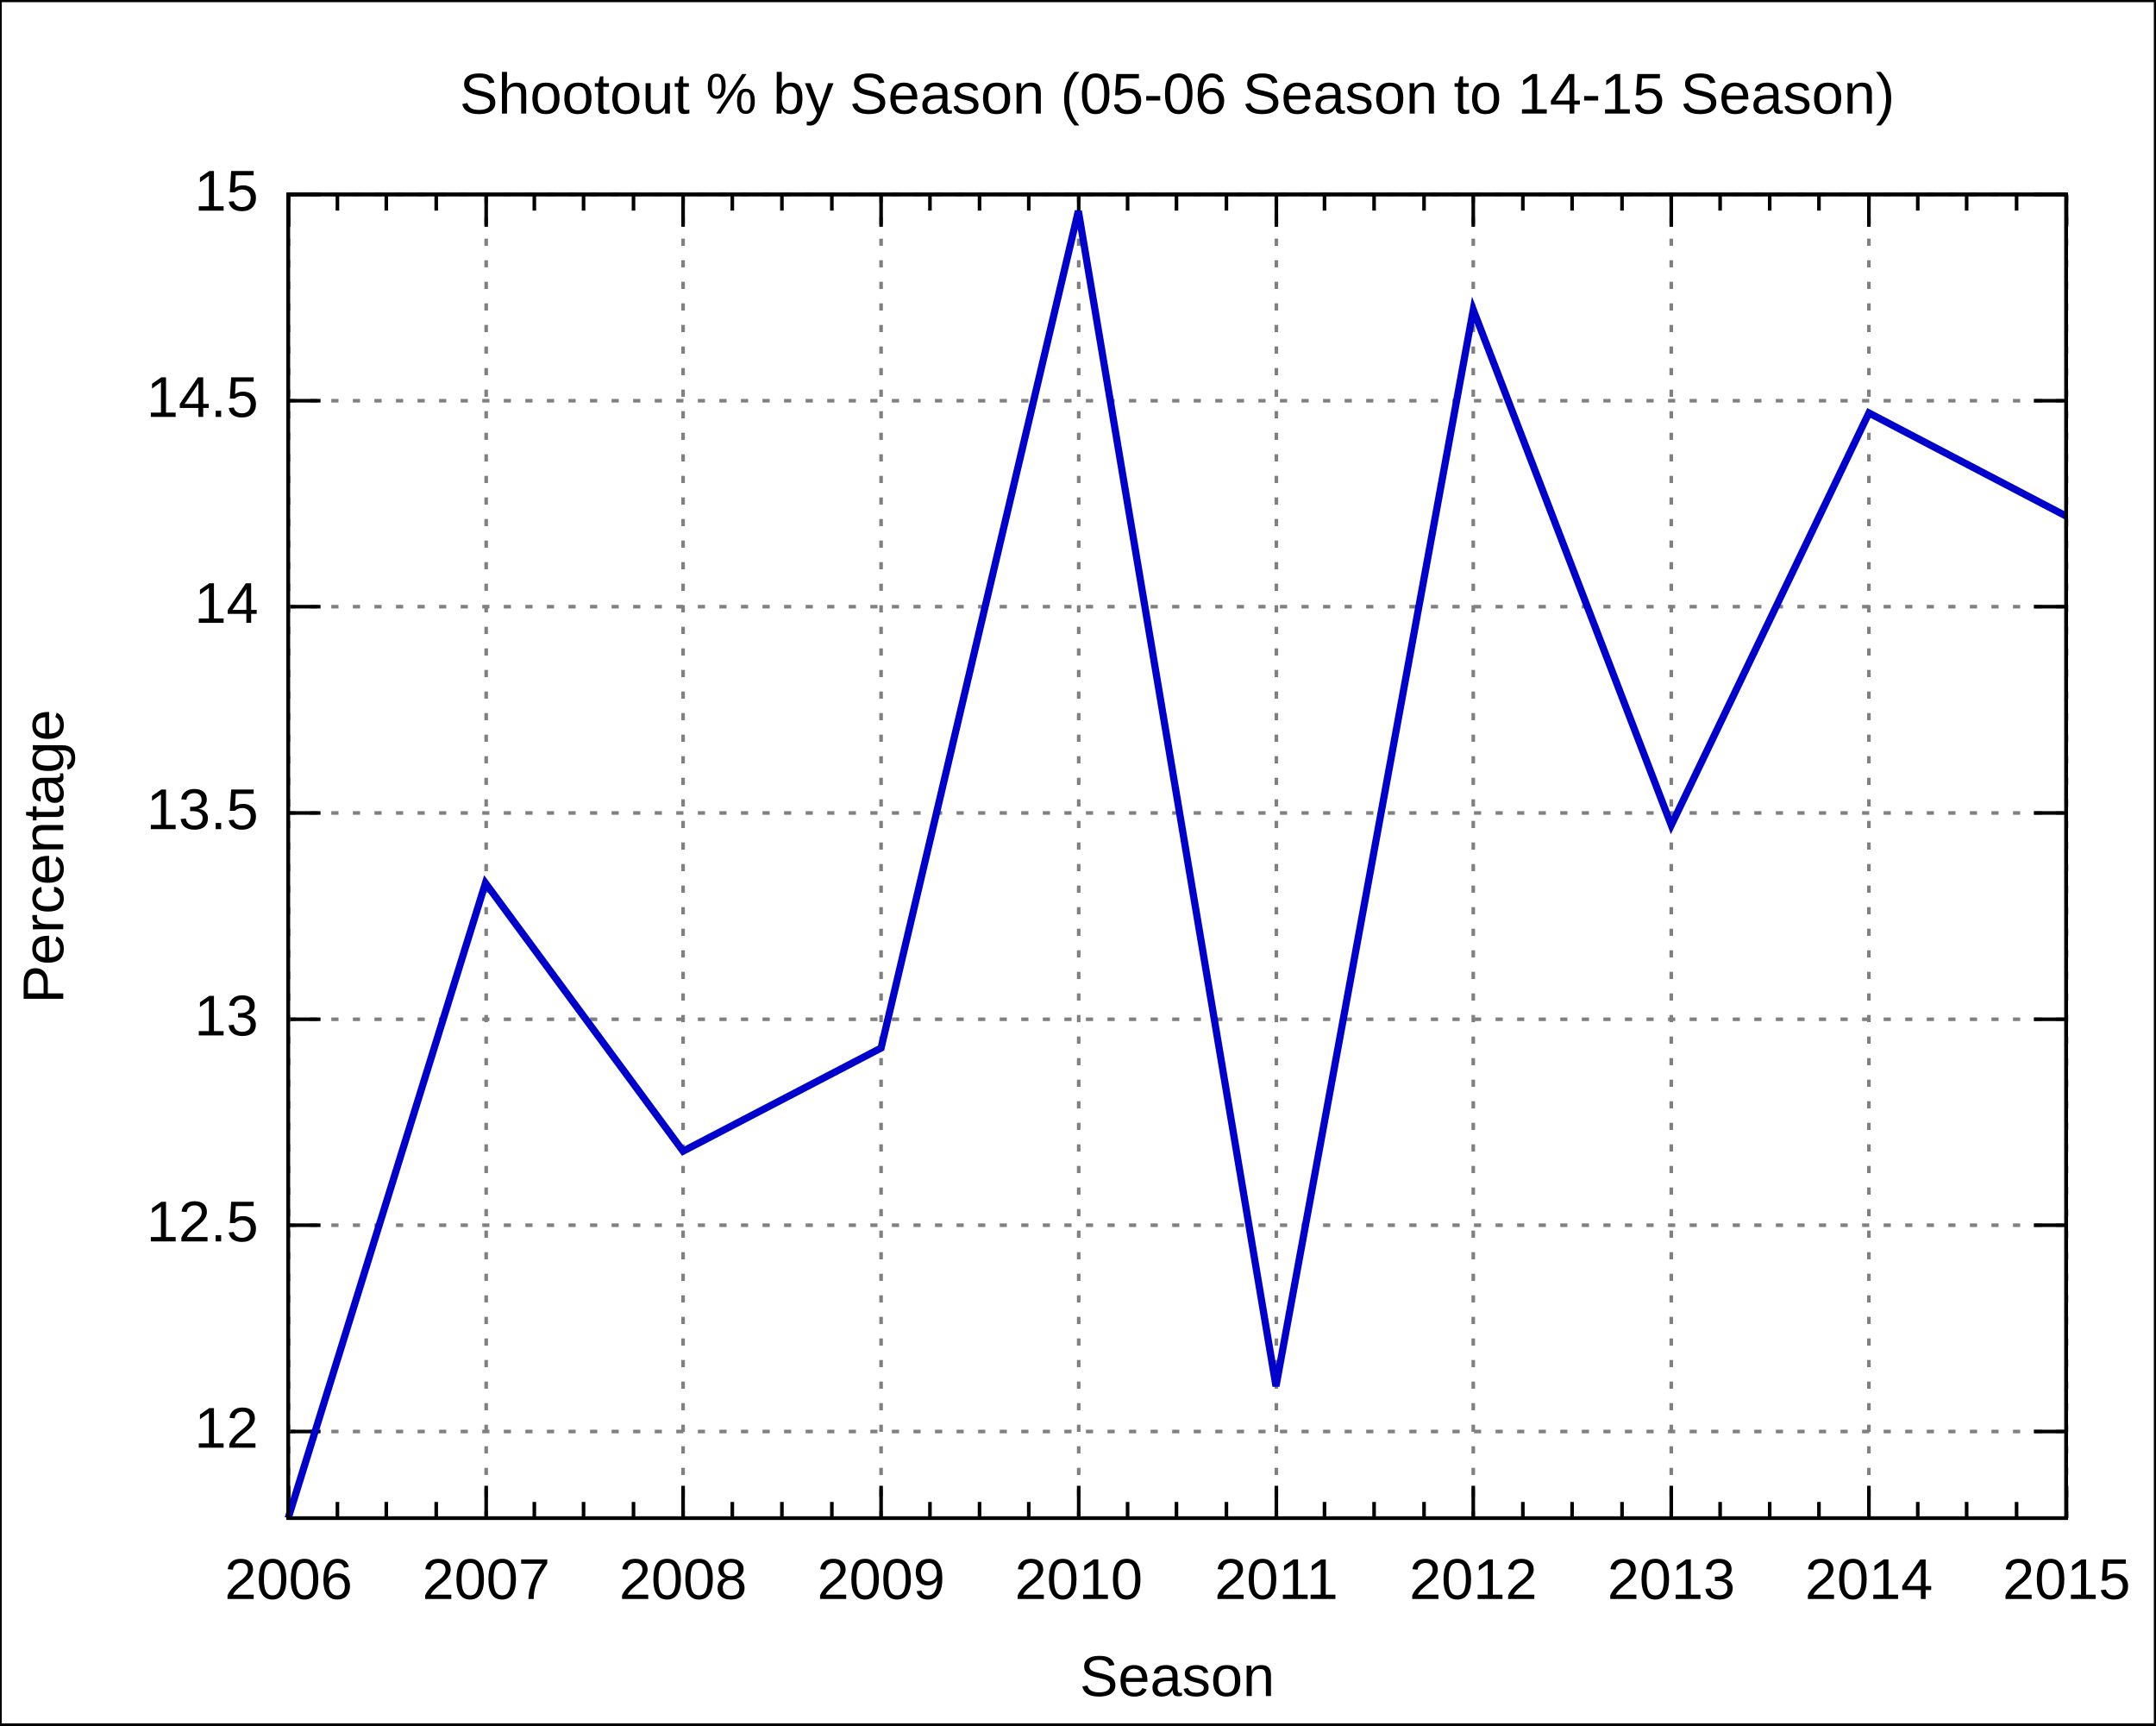
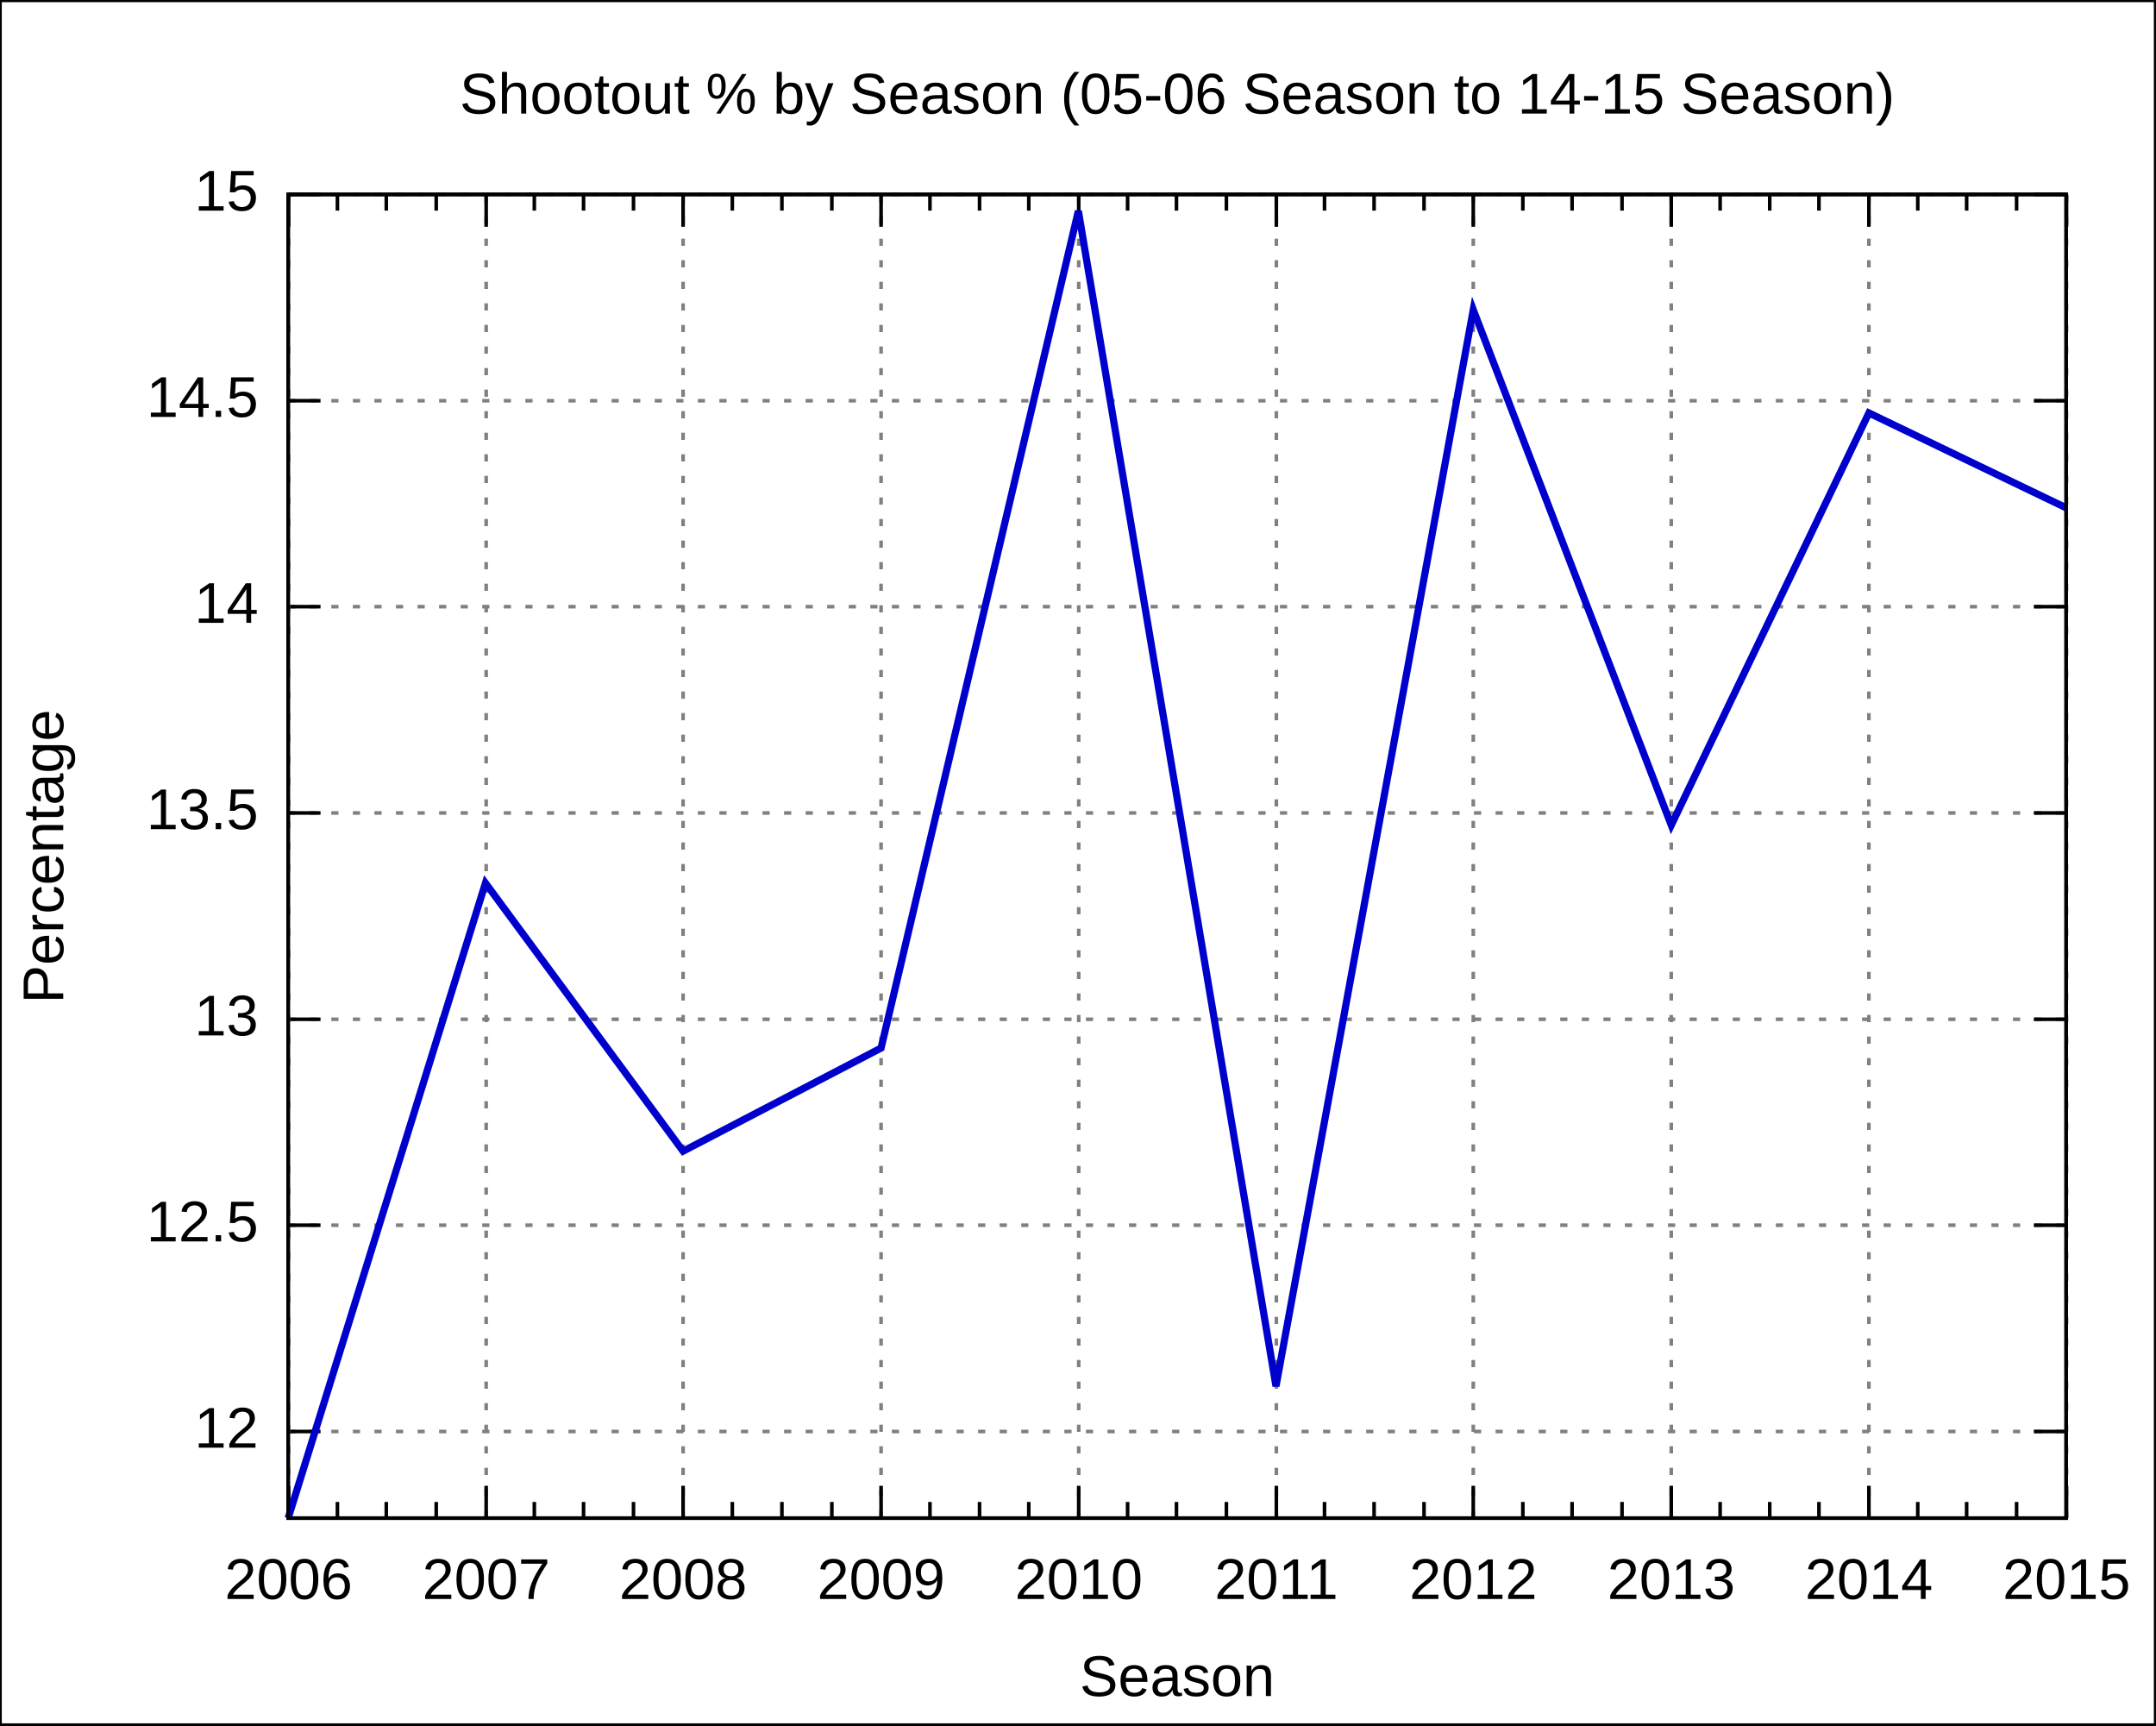
<svg xmlns="http://www.w3.org/2000/svg" xmlns:xlink="http://www.w3.org/1999/xlink" width="600" height="480" viewBox="0 0 600 480">
  <g id="gnuplot_canvas">
    <rect x="0" y="0" width="600" height="480" fill="none" />
    <defs>
      <circle id="gpDot" r="0.5" stroke-width="0.5" />
      <path id="gpPt0" stroke-width="0.222" stroke="currentColor" d="M-1,0 h2 M0,-1 v2" />
      <path id="gpPt1" stroke-width="0.222" stroke="currentColor" d="M-1,-1 L1,1 M1,-1 L-1,1" />
      <path id="gpPt2" stroke-width="0.222" stroke="currentColor" d="M-1,0 L1,0 M0,-1 L0,1 M-1,-1 L1,1 M-1,1 L1,-1" />
      <rect id="gpPt3" stroke-width="0.222" stroke="currentColor" x="-1" y="-1" width="2" height="2" />
      <rect id="gpPt4" stroke-width="0.222" stroke="currentColor" fill="currentColor" x="-1" y="-1" width="2" height="2" />
      <circle id="gpPt5" stroke-width="0.222" stroke="currentColor" cx="0" cy="0" r="1" />
      <use xlink:href="#gpPt5" id="gpPt6" fill="currentColor" stroke="none" />
      <path id="gpPt7" stroke-width="0.222" stroke="currentColor" d="M0,-1.33 L-1.33,0.67 L1.33,0.67 z" />
      <use xlink:href="#gpPt7" id="gpPt8" fill="currentColor" stroke="none" />
      <use xlink:href="#gpPt7" id="gpPt9" stroke="currentColor" transform="rotate(180)" />
      <use xlink:href="#gpPt9" id="gpPt10" fill="currentColor" stroke="none" />
      <use xlink:href="#gpPt3" id="gpPt11" stroke="currentColor" transform="rotate(45)" />
      <use xlink:href="#gpPt11" id="gpPt12" fill="currentColor" stroke="none" />
    </defs>
    <g style="fill:none; color:white; stroke:currentColor; stroke-width:1.00; stroke-linecap:butt; stroke-linejoin:miter">
</g>
    <g style="fill:none; color:black; stroke:currentColor; stroke-width:1.00; stroke-linecap:butt; stroke-linejoin:miter">
      <g style="stroke:none; shape-rendering:crispEdges">
        <polygon fill="rgb(255, 255, 255)" points="0.0,480.0 599.9,480.0 599.9,0.1 0.0,0.1 " />
      </g>
      <path stroke="black" d="M0.0,480.0 L0.0,0.1 L599.9,0.1 L599.9,480.0 L0.0,480.0  " />
    </g>
    <g style="fill:none; color:gray; stroke:currentColor; stroke-width:1.00; stroke-linecap:butt; stroke-linejoin:miter">
      <path stroke="gray" stroke-dasharray=" 2,4" class="gridline" d="M80.2,398.3 L575.0,398.3  " />
    </g>
    <g style="fill:none; color:black; stroke:currentColor; stroke-width:1.00; stroke-linecap:butt; stroke-linejoin:miter">
      <path stroke="black" d="M80.2,398.3 L89.2,398.3 M575.0,398.3 L566.0,398.3  " />
      <g transform="translate(71.9,402.8)" style="stroke:none; fill:black; font-family:Arial; font-size:12.00pt; text-anchor:end">
        <text> 12</text>
      </g>
    </g>
    <g style="fill:none; color:gray; stroke:currentColor; stroke-width:1.00; stroke-linecap:butt; stroke-linejoin:miter">
      <path stroke="gray" stroke-dasharray=" 2,4" class="gridline" d="M80.2,340.9 L575.0,340.9  " />
    </g>
    <g style="fill:none; color:black; stroke:currentColor; stroke-width:1.00; stroke-linecap:butt; stroke-linejoin:miter">
      <path stroke="black" d="M80.2,340.9 L89.2,340.9 M575.0,340.9 L566.0,340.9  " />
      <g transform="translate(71.9,345.4)" style="stroke:none; fill:black; font-family:Arial; font-size:12.00pt; text-anchor:end">
        <text> 12.5</text>
      </g>
    </g>
    <g style="fill:none; color:gray; stroke:currentColor; stroke-width:1.00; stroke-linecap:butt; stroke-linejoin:miter">
      <path stroke="gray" stroke-dasharray=" 2,4" class="gridline" d="M80.2,283.6 L575.0,283.6  " />
    </g>
    <g style="fill:none; color:black; stroke:currentColor; stroke-width:1.00; stroke-linecap:butt; stroke-linejoin:miter">
      <path stroke="black" d="M80.2,283.6 L89.2,283.6 M575.0,283.6 L566.0,283.6  " />
      <g transform="translate(71.9,288.1)" style="stroke:none; fill:black; font-family:Arial; font-size:12.00pt; text-anchor:end">
        <text> 13</text>
      </g>
    </g>
    <g style="fill:none; color:gray; stroke:currentColor; stroke-width:1.00; stroke-linecap:butt; stroke-linejoin:miter">
      <path stroke="gray" stroke-dasharray=" 2,4" class="gridline" d="M80.2,226.2 L575.0,226.2  " />
    </g>
    <g style="fill:none; color:black; stroke:currentColor; stroke-width:1.00; stroke-linecap:butt; stroke-linejoin:miter">
      <path stroke="black" d="M80.2,226.2 L89.2,226.2 M575.0,226.2 L566.0,226.2  " />
      <g transform="translate(71.9,230.7)" style="stroke:none; fill:black; font-family:Arial; font-size:12.00pt; text-anchor:end">
        <text> 13.5</text>
      </g>
    </g>
    <g style="fill:none; color:gray; stroke:currentColor; stroke-width:1.00; stroke-linecap:butt; stroke-linejoin:miter">
      <path stroke="gray" stroke-dasharray=" 2,4" class="gridline" d="M80.2,168.8 L575.0,168.8  " />
    </g>
    <g style="fill:none; color:black; stroke:currentColor; stroke-width:1.00; stroke-linecap:butt; stroke-linejoin:miter">
      <path stroke="black" d="M80.2,168.8 L89.2,168.8 M575.0,168.8 L566.0,168.8  " />
      <g transform="translate(71.9,173.3)" style="stroke:none; fill:black; font-family:Arial; font-size:12.00pt; text-anchor:end">
        <text> 14</text>
      </g>
    </g>
    <g style="fill:none; color:gray; stroke:currentColor; stroke-width:1.00; stroke-linecap:butt; stroke-linejoin:miter">
      <path stroke="gray" stroke-dasharray=" 2,4" class="gridline" d="M80.2,111.5 L575.0,111.5  " />
    </g>
    <g style="fill:none; color:black; stroke:currentColor; stroke-width:1.00; stroke-linecap:butt; stroke-linejoin:miter">
      <path stroke="black" d="M80.2,111.5 L89.2,111.5 M575.0,111.5 L566.0,111.5  " />
      <g transform="translate(71.9,116.0)" style="stroke:none; fill:black; font-family:Arial; font-size:12.00pt; text-anchor:end">
        <text> 14.5</text>
      </g>
    </g>
    <g style="fill:none; color:gray; stroke:currentColor; stroke-width:1.00; stroke-linecap:butt; stroke-linejoin:miter">
      <path stroke="gray" stroke-dasharray=" 2,4" class="gridline" d="M80.2,54.1 L575.0,54.1  " />
    </g>
    <g style="fill:none; color:black; stroke:currentColor; stroke-width:1.00; stroke-linecap:butt; stroke-linejoin:miter">
      <path stroke="black" d="M80.2,54.1 L89.2,54.1 M575.0,54.1 L566.0,54.1  " />
      <g transform="translate(71.9,58.6)" style="stroke:none; fill:black; font-family:Arial; font-size:12.00pt; text-anchor:end">
        <text> 15</text>
      </g>
    </g>
    <g style="fill:none; color:gray; stroke:currentColor; stroke-width:1.00; stroke-linecap:butt; stroke-linejoin:miter">
      <path stroke="gray" stroke-dasharray=" 2,4" class="gridline" d="M80.3,422.4 L80.3,54.1  " />
    </g>
    <g style="fill:none; color:black; stroke:currentColor; stroke-width:1.00; stroke-linecap:butt; stroke-linejoin:miter">
      <path stroke="black" d="M80.3,422.4 L80.3,413.4 M80.3,54.1 L80.3,63.1  " />
      <g transform="translate(80.3,444.9)" style="stroke:none; fill:black; font-family:Arial; font-size:12.00pt; text-anchor:middle">
        <text>2006</text>
      </g>
      <path stroke="black" d="M93.9,422.4 L93.9,417.9 M93.9,54.1 L93.9,58.6 M107.5,422.4 L107.5,417.9 M107.5,54.1 L107.5,58.6    M121.4,422.4 L121.4,417.9 M121.4,54.1 L121.4,58.6  " />
    </g>
    <g style="fill:none; color:gray; stroke:currentColor; stroke-width:1.00; stroke-linecap:butt; stroke-linejoin:miter">
      <path stroke="gray" stroke-dasharray=" 2,4" class="gridline" d="M135.3,422.4 L135.3,54.1  " />
    </g>
    <g style="fill:none; color:black; stroke:currentColor; stroke-width:1.00; stroke-linecap:butt; stroke-linejoin:miter">
      <path stroke="black" d="M135.3,422.4 L135.3,413.4 M135.3,54.1 L135.3,63.1  " />
      <g transform="translate(135.3,444.9)" style="stroke:none; fill:black; font-family:Arial; font-size:12.00pt; text-anchor:middle">
        <text>2007</text>
      </g>
      <path stroke="black" d="M148.7,422.4 L148.7,417.9 M148.7,54.1 L148.7,58.6 M162.4,422.4 L162.4,417.9 M162.4,54.1 L162.4,58.6    M176.3,422.4 L176.3,417.9 M176.3,54.1 L176.3,58.6  " />
    </g>
    <g style="fill:none; color:gray; stroke:currentColor; stroke-width:1.00; stroke-linecap:butt; stroke-linejoin:miter">
      <path stroke="gray" stroke-dasharray=" 2,4" class="gridline" d="M190.1,422.4 L190.1,54.1  " />
    </g>
    <g style="fill:none; color:black; stroke:currentColor; stroke-width:1.00; stroke-linecap:butt; stroke-linejoin:miter">
      <path stroke="black" d="M190.1,422.4 L190.1,413.4 M190.1,54.1 L190.1,63.1  " />
      <g transform="translate(190.1,444.9)" style="stroke:none; fill:black; font-family:Arial; font-size:12.00pt; text-anchor:middle">
        <text>2008</text>
      </g>
      <path stroke="black" d="M203.8,422.4 L203.8,417.9 M203.8,54.1 L203.8,58.6 M217.6,422.4 L217.6,417.9 M217.6,54.1 L217.6,58.6    M231.5,422.4 L231.5,417.9 M231.5,54.1 L231.5,58.6  " />
    </g>
    <g style="fill:none; color:gray; stroke:currentColor; stroke-width:1.00; stroke-linecap:butt; stroke-linejoin:miter">
      <path stroke="gray" stroke-dasharray=" 2,4" class="gridline" d="M245.2,422.4 L245.2,54.1  " />
    </g>
    <g style="fill:none; color:black; stroke:currentColor; stroke-width:1.00; stroke-linecap:butt; stroke-linejoin:miter">
      <path stroke="black" d="M245.2,422.4 L245.2,413.4 M245.2,54.1 L245.2,63.1  " />
      <g transform="translate(245.2,444.9)" style="stroke:none; fill:black; font-family:Arial; font-size:12.00pt; text-anchor:middle">
        <text>2009</text>
      </g>
      <path stroke="black" d="M258.8,422.4 L258.8,417.9 M258.8,54.1 L258.8,58.6 M272.6,422.4 L272.6,417.9 M272.6,54.1 L272.6,58.6    M286.3,422.4 L286.3,417.9 M286.3,54.1 L286.3,58.6  " />
    </g>
    <g style="fill:none; color:gray; stroke:currentColor; stroke-width:1.00; stroke-linecap:butt; stroke-linejoin:miter">
      <path stroke="gray" stroke-dasharray=" 2,4" class="gridline" d="M300.2,422.4 L300.2,54.1  " />
    </g>
    <g style="fill:none; color:black; stroke:currentColor; stroke-width:1.00; stroke-linecap:butt; stroke-linejoin:miter">
      <path stroke="black" d="M300.2,422.4 L300.2,413.4 M300.2,54.1 L300.2,63.1  " />
      <g transform="translate(300.2,444.9)" style="stroke:none; fill:black; font-family:Arial; font-size:12.00pt; text-anchor:middle">
        <text>2010</text>
      </g>
      <path stroke="black" d="M313.8,422.4 L313.8,417.9 M313.8,54.1 L313.8,58.6 M327.4,422.4 L327.4,417.9 M327.4,54.1 L327.4,58.6    M341.3,422.4 L341.3,417.9 M341.3,54.1 L341.3,58.6  " />
    </g>
    <g style="fill:none; color:gray; stroke:currentColor; stroke-width:1.00; stroke-linecap:butt; stroke-linejoin:miter">
      <path stroke="gray" stroke-dasharray=" 2,4" class="gridline" d="M355.2,422.4 L355.2,54.1  " />
    </g>
    <g style="fill:none; color:black; stroke:currentColor; stroke-width:1.00; stroke-linecap:butt; stroke-linejoin:miter">
      <path stroke="black" d="M355.2,422.4 L355.2,413.4 M355.2,54.1 L355.2,63.1  " />
      <g transform="translate(355.2,444.9)" style="stroke:none; fill:black; font-family:Arial; font-size:12.00pt; text-anchor:middle">
        <text>2011</text>
      </g>
      <path stroke="black" d="M368.6,422.4 L368.6,417.9 M368.6,54.1 L368.6,58.6 M382.4,422.4 L382.4,417.9 M382.4,54.1 L382.4,58.6    M396.3,422.4 L396.3,417.9 M396.3,54.1 L396.3,58.6  " />
    </g>
    <g style="fill:none; color:gray; stroke:currentColor; stroke-width:1.00; stroke-linecap:butt; stroke-linejoin:miter">
      <path stroke="gray" stroke-dasharray=" 2,4" class="gridline" d="M410.0,422.4 L410.0,54.1  " />
    </g>
    <g style="fill:none; color:black; stroke:currentColor; stroke-width:1.00; stroke-linecap:butt; stroke-linejoin:miter">
      <path stroke="black" d="M410.0,422.4 L410.0,413.4 M410.0,54.1 L410.0,63.1  " />
      <g transform="translate(410.0,444.9)" style="stroke:none; fill:black; font-family:Arial; font-size:12.00pt; text-anchor:middle">
        <text>2012</text>
      </g>
      <path stroke="black" d="M423.8,422.4 L423.8,417.9 M423.8,54.1 L423.8,58.6 M437.5,422.4 L437.5,417.9 M437.5,54.1 L437.5,58.6    M451.4,422.4 L451.4,417.9 M451.4,54.1 L451.4,58.6  " />
    </g>
    <g style="fill:none; color:gray; stroke:currentColor; stroke-width:1.00; stroke-linecap:butt; stroke-linejoin:miter">
      <path stroke="gray" stroke-dasharray=" 2,4" class="gridline" d="M465.1,422.4 L465.1,54.1  " />
    </g>
    <g style="fill:none; color:black; stroke:currentColor; stroke-width:1.00; stroke-linecap:butt; stroke-linejoin:miter">
      <path stroke="black" d="M465.1,422.4 L465.1,413.4 M465.1,54.1 L465.1,63.1  " />
      <g transform="translate(465.1,444.9)" style="stroke:none; fill:black; font-family:Arial; font-size:12.00pt; text-anchor:middle">
        <text>2013</text>
      </g>
      <path stroke="black" d="M478.7,422.4 L478.7,417.9 M478.7,54.1 L478.7,58.6 M492.5,422.4 L492.5,417.9 M492.5,54.1 L492.5,58.6    M506.2,422.4 L506.2,417.9 M506.2,54.1 L506.2,58.6  " />
    </g>
    <g style="fill:none; color:gray; stroke:currentColor; stroke-width:1.00; stroke-linecap:butt; stroke-linejoin:miter">
      <path stroke="gray" stroke-dasharray=" 2,4" class="gridline" d="M520.1,422.4 L520.1,63.1 L520.1,54.1  " />
    </g>
    <g style="fill:none; color:black; stroke:currentColor; stroke-width:1.00; stroke-linecap:butt; stroke-linejoin:miter">
      <path stroke="black" d="M520.1,422.4 L520.1,413.4 M520.1,54.1 L520.1,63.1  " />
      <g transform="translate(520.1,444.9)" style="stroke:none; fill:black; font-family:Arial; font-size:12.00pt; text-anchor:middle">
        <text>2014</text>
      </g>
      <path stroke="black" d="M533.7,422.4 L533.7,417.9 M533.7,54.1 L533.7,58.6 M547.3,422.4 L547.3,417.9 M547.3,54.1 L547.3,58.6    M561.2,422.4 L561.2,417.9 M561.2,54.1 L561.2,58.6  " />
    </g>
    <g style="fill:none; color:gray; stroke:currentColor; stroke-width:1.00; stroke-linecap:butt; stroke-linejoin:miter">
      <path stroke="gray" stroke-dasharray=" 2,4" class="gridline" d="M575.1,422.4 L575.1,54.1  " />
    </g>
    <g style="fill:none; color:black; stroke:currentColor; stroke-width:1.00; stroke-linecap:butt; stroke-linejoin:miter">
      <path stroke="black" d="M575.1,422.4 L575.1,413.4 M575.1,54.1 L575.1,63.1  " />
      <g transform="translate(575.1,444.9)" style="stroke:none; fill:black; font-family:Arial; font-size:12.00pt; text-anchor:middle">
        <text>2015</text>
      </g>
      <path stroke="black" d="M80.2,54.1 L80.2,422.4 L575.0,422.4 L575.0,54.1 L80.2,54.1 Z  " />
      <g transform="translate(17.6,238.3) rotate(270)" style="stroke:none; fill:black; font-family:Arial; font-size:12.00pt; text-anchor:middle">
        <text>Percentage</text>
      </g>
      <g transform="translate(327.6,471.9)" style="stroke:none; fill:black; font-family:Arial; font-size:12.00pt; text-anchor:middle">
        <text>Season</text>
      </g>
      <g transform="translate(327.6,31.6)" style="stroke:none; fill:black; font-family:Arial; font-size:12.00pt; text-anchor:middle">
        <text>Shootout % by Season (05-06 Season to 14-15 Season)</text>
      </g>
    </g>
    <g id="gnuplot_plot_1">
      <g style="fill:none; color:white; stroke:black; stroke-width:2.00; stroke-linecap:butt; stroke-linejoin:miter">
</g>
      <g style="fill:none; color:red; stroke:currentColor; stroke-width:2.00; stroke-linecap:butt; stroke-linejoin:miter">
-         <path stroke="rgb(  0,   0, 205)" d="M575.0,143.6 L520.1,114.9 L465.1,229.6 L410.0,86.2 L355.1,385.7 L300.1,58.7 L245.2,291.6 L190.1,320.3    L135.1,245.7 L80.2,422.4  " />
+         <path stroke="rgb(  0,   0, 205)" d="M575.0,141.3 L520.1,114.9 L465.1,229.6 L410.0,86.2 L355.1,385.7 L300.1,58.7 L245.2,291.6 L190.1,320.3    L135.1,245.7 L80.2,422.4  " />
      </g>
    </g>
    <g style="fill:none; color:white; stroke:rgb(  0,   0, 205); stroke-width:1.00; stroke-linecap:butt; stroke-linejoin:miter">
</g>
    <g style="fill:none; color:black; stroke:currentColor; stroke-width:1.00; stroke-linecap:butt; stroke-linejoin:miter">
      <path stroke="black" d="M80.2,54.1 L80.2,422.4 L575.0,422.4 L575.0,54.1 L80.2,54.1 Z  " />
    </g>
  </g>
</svg>
